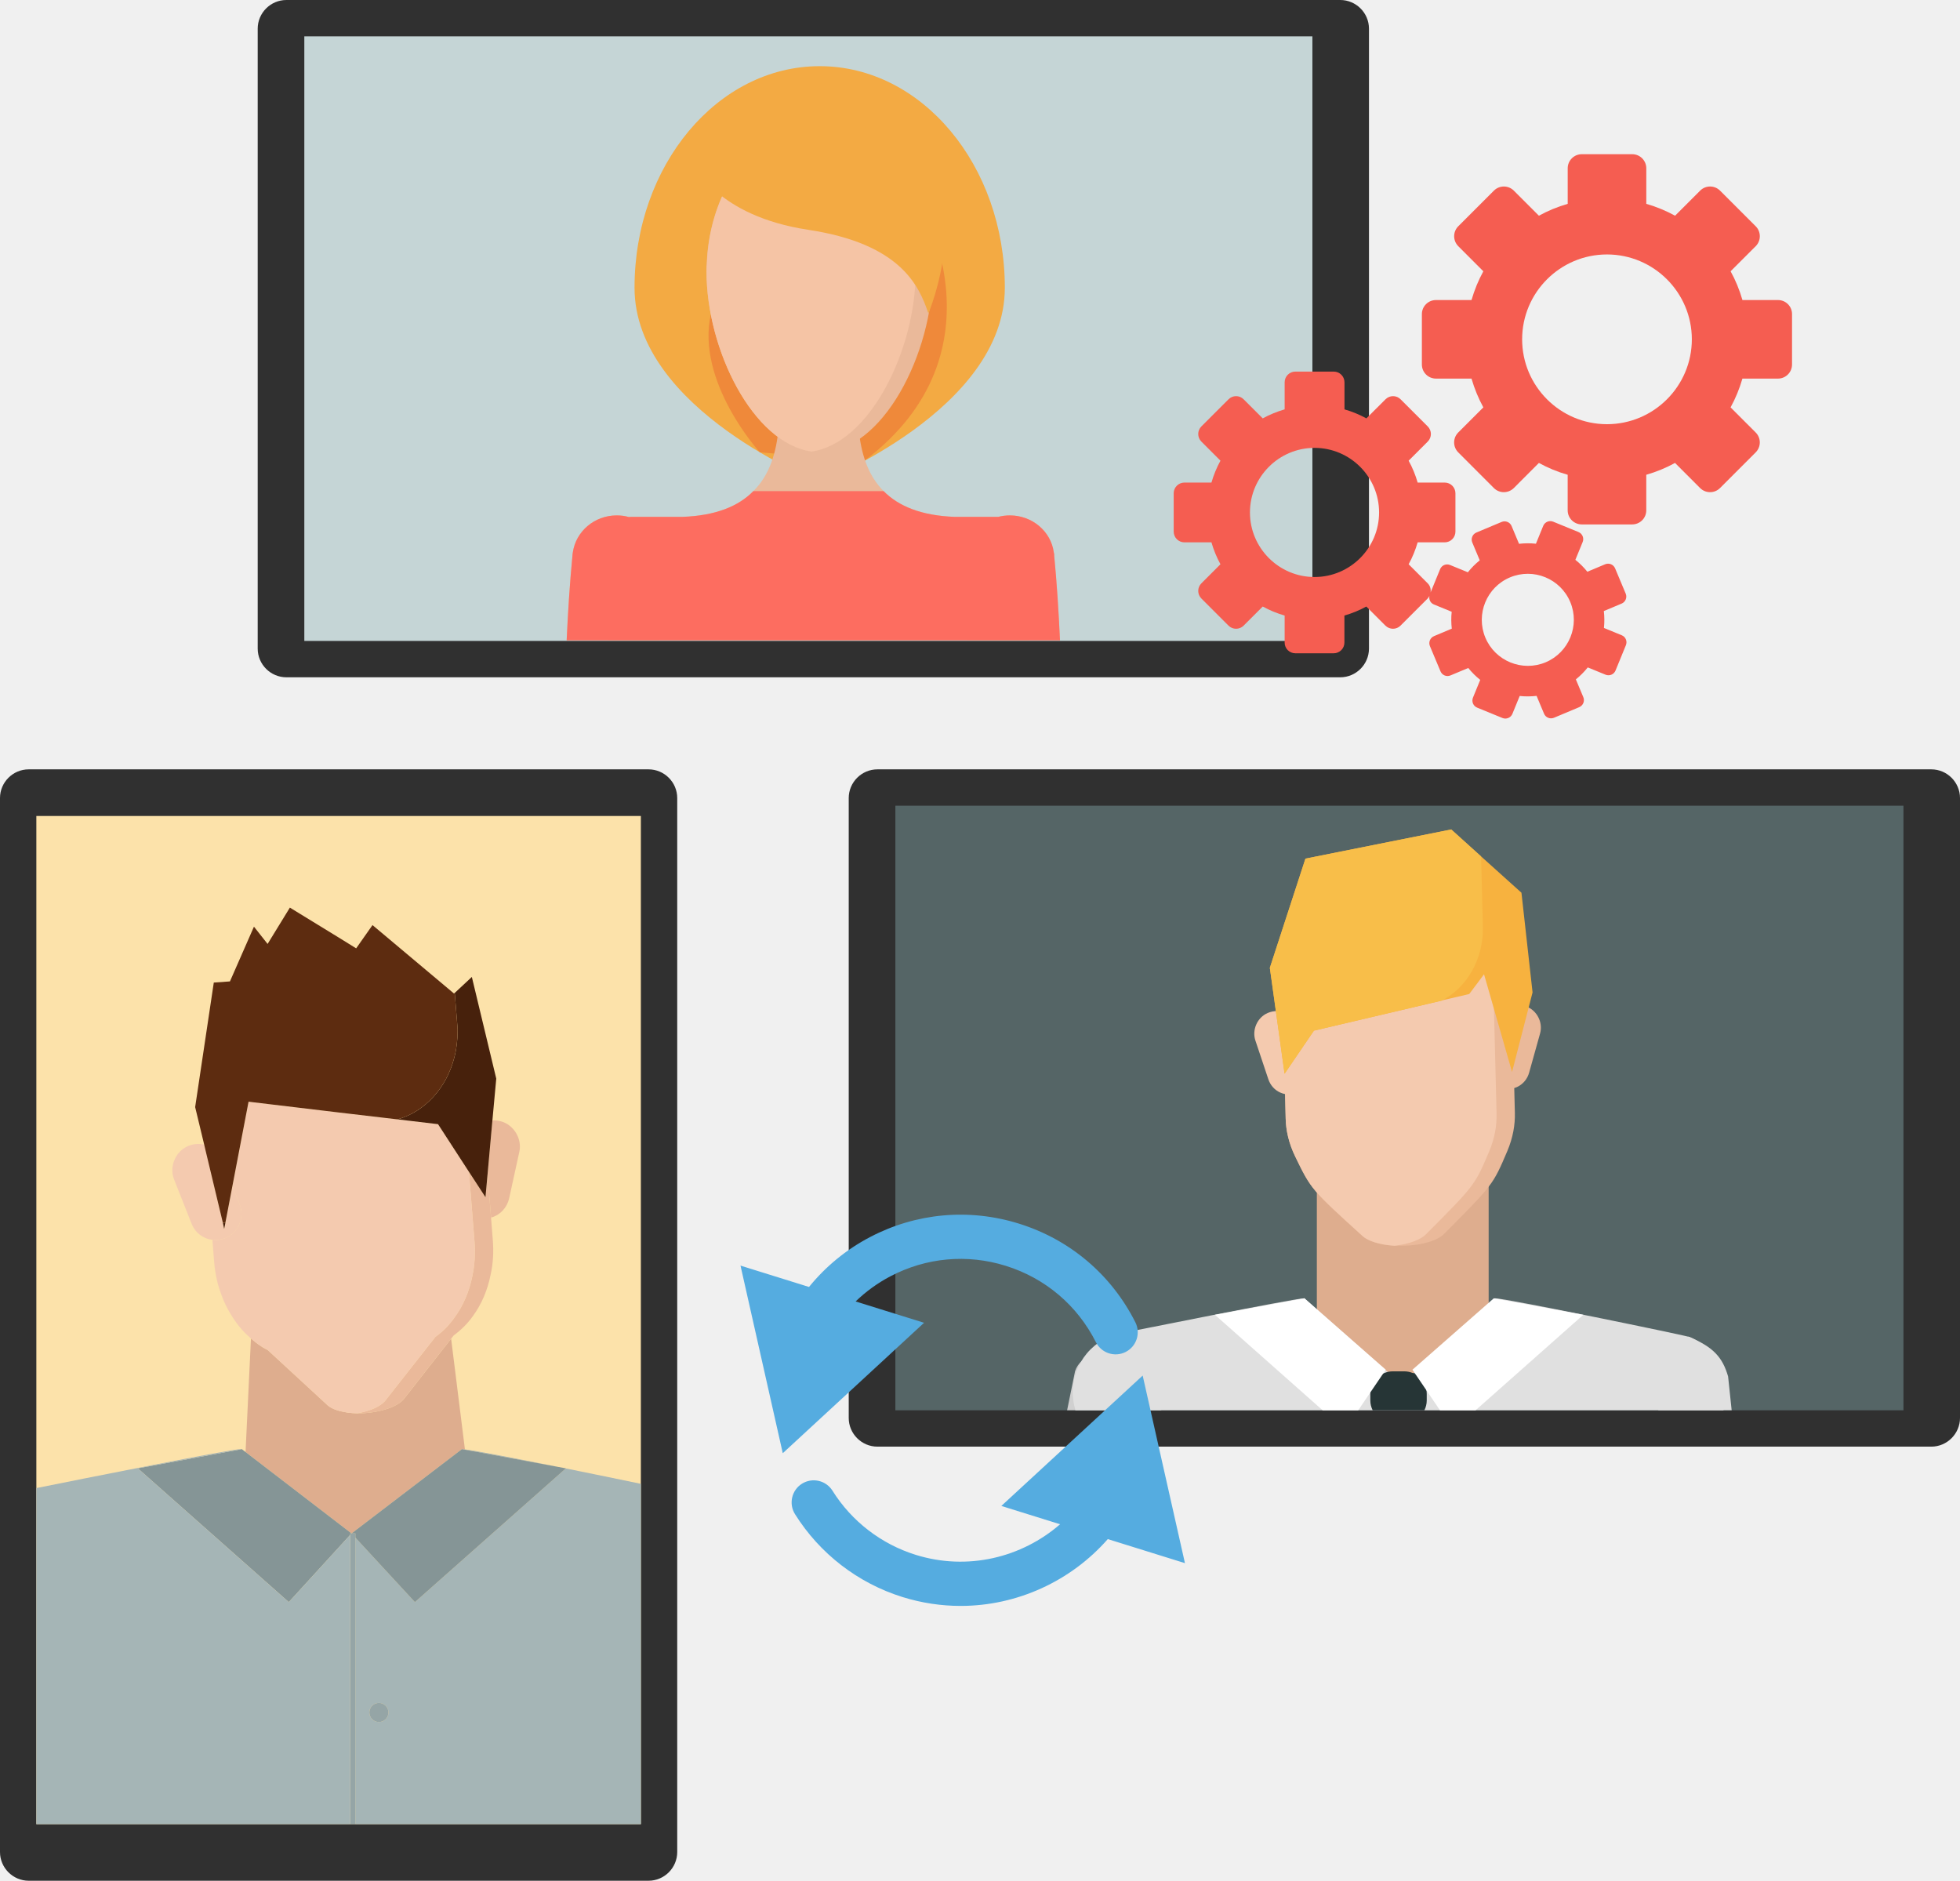
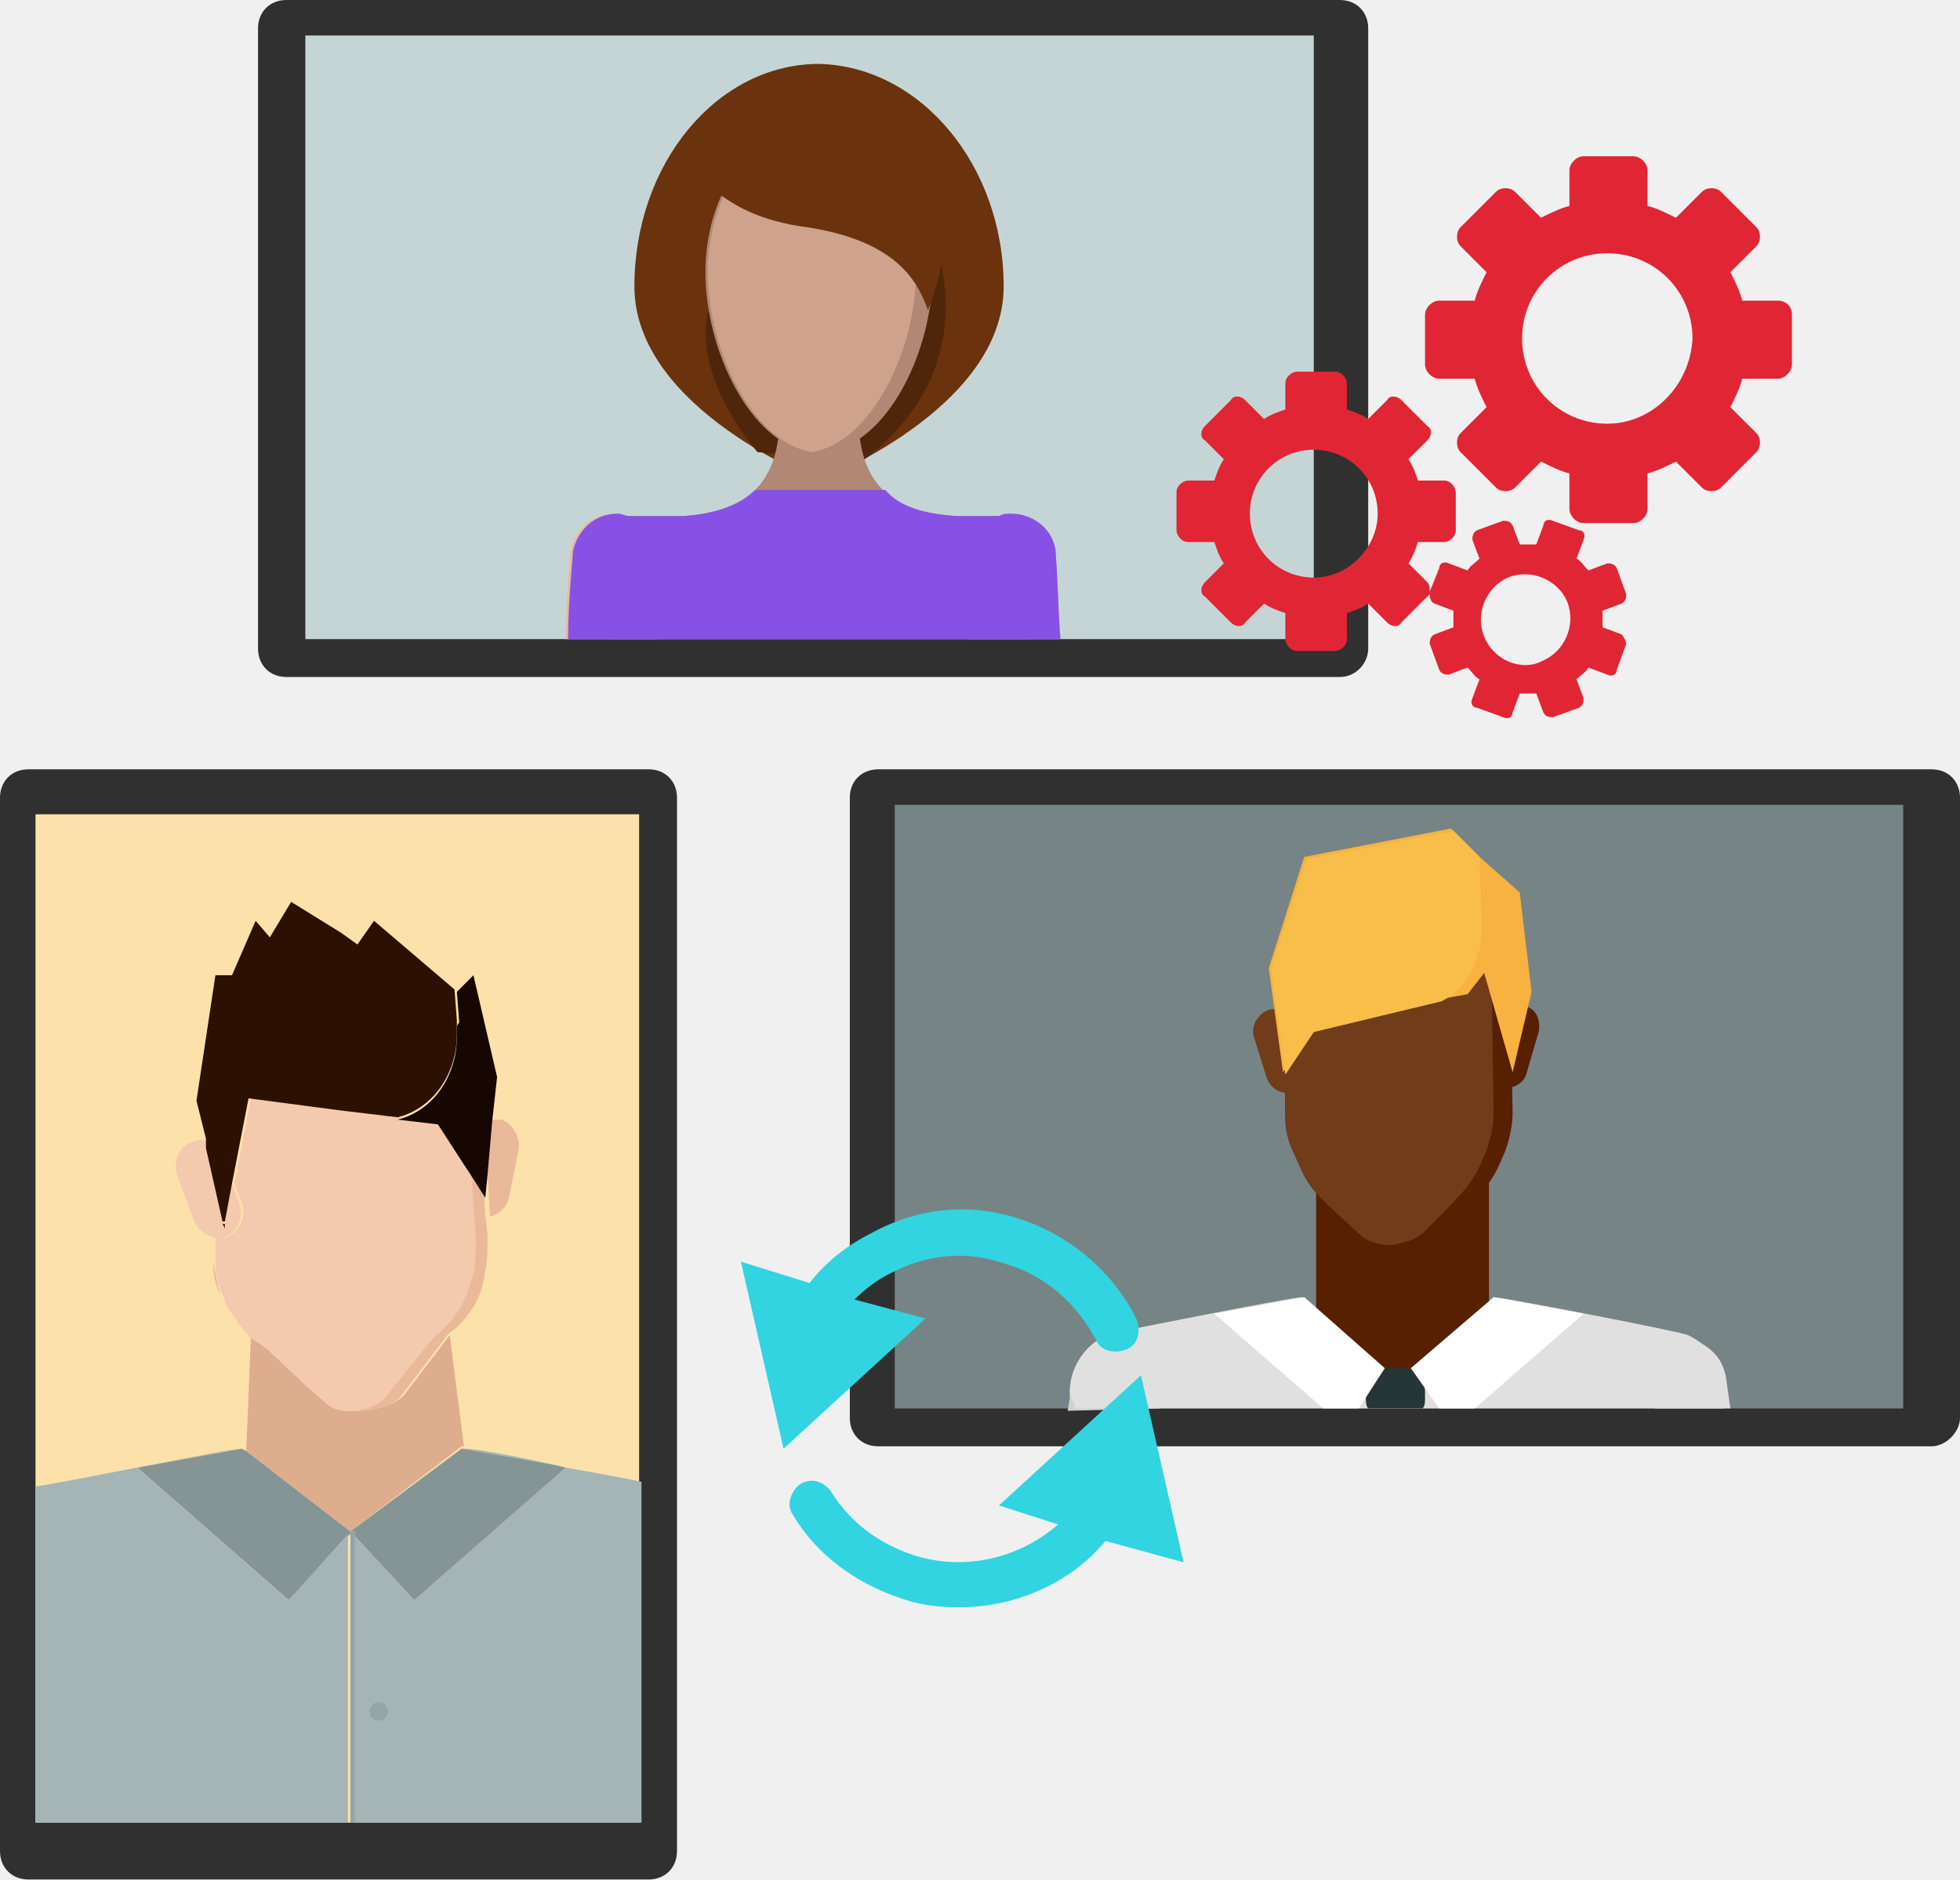
- <svg xmlns="http://www.w3.org/2000/svg" version="1.1" id="illustrations" x="0px" y="0px" viewBox="0 0 82.767 79.412" style="enable-background:new 0 0 82.767 79.412;" xml:space="preserve">
-   <g>
-     <g>
-       <g>
-         <path style="fill:#303030;" d="M81.555,61.083H37.052c-0.667,0-1.212-0.545-1.212-1.212V33.697c0-0.667,0.545-1.212,1.212-1.212     h44.503c0.667,0,1.212,0.545,1.212,1.212v26.173C82.767,60.537,82.221,61.083,81.555,61.083z" />
-       </g>
-       <g>
-         <rect x="37.81" y="34.02" style="fill:#556566;" width="42.569" height="25.529" />
-       </g>
-       <g>
-         <g>
-           <path style="fill:#E0E0E0;" d="M73.125,59.548l-0.151-1.431c-0.231-0.789-0.606-1.244-1.684-1.681l-1.267,3.111H73.125z" />
-         </g>
-         <g>
-           <path style="fill:#D0D0D0;" d="M49.049,59.548c-0.109-0.105-0.193-0.186-0.232-0.224l-1.777-1.807      c-0.518-0.525-1.407-0.32-1.642,0.379l-0.336,1.651H49.049z" />
-         </g>
-         <g>
-           <rect x="55.608" y="49.593" style="fill:#DEAD8E;" width="7.255" height="8.379" />
-         </g>
-         <g>
-           <g>
-             <path style="fill:#EAB99A;" d="M63.345,45.921L63.345,45.921c0.524,0.192,1.077-0.092,1.227-0.629l0.464-1.66       c0.128-0.461-0.134-0.971-0.583-1.135l0,0c-0.524-0.192-1.077,0.092-1.227,0.629l-0.464,1.66       C62.633,45.246,62.896,45.757,63.345,45.921z" />
-           </g>
-           <g>
-             <path style="fill:#EAB99A;" d="M63.821,41.029l0.149,5.966c0.012,0.485-0.074,1.032-0.323,1.617       c-0.604,1.418-0.604,1.418-2.675,3.497c-0.246,0.252-0.897,0.481-1.701,0.488c-0.135,0.004-0.264,0.006-0.387,0.003       c-0.629-0.038-1.125-0.205-1.342-0.405c-2.173-1.973-2.173-1.973-2.847-3.359c-0.278-0.571-0.392-1.113-0.404-1.598       l-0.149-5.966c-0.046-1.827,1.236-3.355,2.848-3.395l3.816-0.096C62.419,37.74,63.775,39.202,63.821,41.029z" />
-           </g>
-           <g>
-             <path style="fill:#F4CAAF;" d="M63.047,41.048l0.15,5.966c0.012,0.485-0.068,1.032-0.317,1.617       c-0.604,1.418-0.604,1.418-2.675,3.497c-0.211,0.211-0.694,0.403-1.319,0.472c-0.629-0.038-1.125-0.205-1.342-0.405       c-2.173-1.973-2.173-1.973-2.847-3.359c-0.278-0.571-0.392-1.113-0.404-1.598l-0.149-5.966       c-0.046-1.827,1.236-3.355,2.848-3.395l3.042-0.077C61.646,37.76,63.002,39.221,63.047,41.048z" />
-           </g>
-           <g>
-             <path style="fill:#F4CAAF;" d="M54.816,46.135L54.816,46.135c-0.515,0.217-1.081-0.038-1.257-0.567l-0.547-1.635       c-0.151-0.453,0.085-0.977,0.525-1.163l0,0c0.515-0.218,1.08,0.038,1.258,0.567l0.546,1.634       C55.493,45.425,55.257,45.949,54.816,46.135z" />
-           </g>
-           <g>
-             <polygon style="fill:#F7B23F;" points="64.717,41.904 63.851,45.263 62.668,41.138 62.044,41.971 60.901,42.239 60.896,42.246        55.484,43.518 54.245,45.337 53.623,40.866 55.126,36.254 61.284,35.023 62.544,36.162 64.248,37.694      " />
-           </g>
-           <g>
-             <path style="fill:#F8BE49;" d="M62.544,36.162l0.074,2.97c0.034,1.368-0.68,2.57-1.717,3.107l-0.006,0.007l-5.411,1.272       l-1.239,1.819l-0.622-4.471l1.503-4.611l6.157-1.231L62.544,36.162z" />
-           </g>
-         </g>
-         <g>
-           <path style="fill:#E0E0E0;" d="M45.362,59.344c0.016,0.068,0.034,0.136,0.05,0.205h27.364c0.013-0.057,0.028-0.113,0.041-0.17      c0-0.014,0.007-0.028,0.007-0.042c0.279-1.208-0.363-2.416-1.473-2.884c-0.118-0.052-7.75-1.634-8.226-1.634l-3.593,3.932      l-4.45-3.932c-0.403,0-7.46,1.423-7.855,1.501c-1.236,0.3-2.039,1.473-1.913,2.709C45.32,59.134,45.341,59.239,45.362,59.344z" />
-         </g>
-         <g>
-           <path style="fill:#263536;" d="M60.149,59.548c0.062-0.126,0.099-0.265,0.099-0.414v-0.277c0-0.525-0.43-0.954-0.954-0.954      H58.82c-0.525,0-0.954,0.429-0.954,0.954v0.277c0,0.149,0.038,0.288,0.099,0.414H60.149z" />
-         </g>
-         <g>
-           <polygon style="fill:#FFFFFF;" points="62.31,59.548 66.86,55.516 63.081,54.819 59.645,57.835 60.808,59.548     " />
-         </g>
-         <g>
-           <polygon style="fill:#FFFFFF;" points="57.354,59.548 58.518,57.835 55.082,54.819 51.303,55.516 55.853,59.548     " />
-         </g>
-       </g>
-     </g>
-     <g>
-       <g>
-         <path style="fill:#303030;" d="M56.597,28.598H12.094c-0.667,0-1.212-0.545-1.212-1.212V1.212C10.882,0.545,11.427,0,12.094,0     h44.503c0.667,0,1.212,0.545,1.212,1.212v26.174C57.808,28.052,57.263,28.598,56.597,28.598z" />
-       </g>
-       <g>
-         <rect x="12.851" y="1.535" style="fill:#C5D5D6;" width="42.569" height="25.528" />
-       </g>
-       <g>
-         <g>
-           <path style="fill:#F3AA43;" d="M42.432,12.15c0,5.167-7.818,8.217-7.818,8.217s-7.819-3.05-7.819-8.217      c0-5.168,3.501-9.356,7.819-9.356C38.931,2.794,42.432,6.982,42.432,12.15z" />
-         </g>
-         <g>
-           <path style="fill:#EF893A;" d="M38.729,8.292c0,0,3.985,6.503-2.259,11.187l0,0l-4.383-0.38c0,0-2.726-2.984-2.064-5.863l0,0      L38.729,8.292L38.729,8.292z" />
-         </g>
-         <g>
-           <path style="fill:#EAB99A;" d="M27.832,27.036c0.065-1.925,0.095-3.321,0.095-3.479c0-0.824-0.583-1.515-1.368-1.725      c-0.163-0.046-0.334-0.07-0.513-0.07c-0.956,0-1.732,0.684-1.857,1.562c-0.008,0.046-0.016,0.085-0.016,0.132      c-0.114,1.179-0.189,2.376-0.245,3.58H27.832z" />
-         </g>
-         <g>
-           <path style="fill:#EAB99A;" d="M44.761,27.036c-0.056-1.204-0.131-2.4-0.245-3.58c0.008-0.046-0.008-0.085-0.016-0.132      c-0.117-0.878-0.901-1.562-1.857-1.562c-0.171,0-0.334,0.023-0.49,0.062c-0.8,0.202-1.391,0.901-1.391,1.733      c0,0.159,0.031,1.554,0.097,3.479H44.761z" />
-         </g>
-         <g>
-           <path style="fill:#EAB99A;" d="M43.454,27.036l0.961-3.541c0-0.917-0.878-1.671-1.958-1.671h-2.152      c-1.391-0.054-2.354-0.443-2.991-1.087c-0.606-0.606-0.917-1.445-1.034-2.44h-3.426c-0.117,0.995-0.427,1.834-1.042,2.44      c-0.629,0.644-1.593,1.033-2.983,1.087h-2.152c-0.039,0-0.078,0-0.117,0.008c-1.025,0.047-1.841,0.777-1.841,1.663l0.96,3.541      H43.454z" />
-         </g>
-         <g>
-           <path style="fill:#FD6D60;" d="M44.761,27.036c-0.056-1.204-0.131-2.4-0.245-3.58c0.008-0.046-0.008-0.085-0.016-0.132      c-0.117-0.878-0.901-1.562-1.857-1.562c-0.171,0-0.334,0.023-0.49,0.062h-1.849c-1.391-0.054-2.354-0.443-2.991-1.087h-5.501      c-0.629,0.644-1.593,1.033-2.983,1.087h-2.152c-0.039,0-0.078,0-0.117,0.008c-0.163-0.046-0.334-0.07-0.513-0.07      c-0.956,0-1.732,0.684-1.857,1.562c-0.008,0.046-0.016,0.085-0.016,0.132c-0.114,1.179-0.189,2.376-0.245,3.58H44.761z" />
-         </g>
-         <g>
-           <path style="fill:#EAB99A;" d="M39.391,11.467c0,3.455-2.12,7.632-4.758,7.632c-0.126,0-0.244-0.008-0.361-0.032      c-2.473-0.353-4.436-4.302-4.436-7.6c0-3.305,1.94-6.006,4.413-6.25c0.118-0.008,0.235-0.016,0.361-0.016      C37.247,5.202,39.391,8.004,39.391,11.467z" />
-         </g>
-         <g>
-           <path style="fill:#F5C4A5;" d="M38.668,11.467c0,3.298-1.932,7.247-4.397,7.6c-2.473-0.353-4.436-4.302-4.436-7.6      c0-0.102,0-0.212,0.016-0.314c0.079-2.3,1.107-4.279,2.584-5.26c0.416-0.283,0.855-0.479,1.327-0.589l0.031-0.008      c0.008-0.007,0.023-0.007,0.032-0.007c0.141-0.032,0.282-0.055,0.424-0.071c0.306,0.031,0.604,0.102,0.895,0.204      c1.798,0.644,3.172,2.614,3.462,5.064C38.645,10.807,38.668,11.137,38.668,11.467z" />
-         </g>
-         <g>
-           <path style="fill:#F3AA43;" d="M29.324,6.955c0,0,0.913,2.159,4.807,2.748c3.895,0.589,4.68,2.356,5.073,3.533      c0,0,2.159-5.103-1.112-7.066C34.82,4.207,30.763,3.683,29.324,6.955z" />
-         </g>
-       </g>
-     </g>
-     <g>
-       <g>
-         <path style="fill:#303030;" d="M0,78.2V33.697c0-0.667,0.545-1.212,1.212-1.212h26.174c0.667,0,1.212,0.545,1.212,1.212V78.2     c0,0.667-0.545,1.212-1.212,1.212H1.212C0.545,79.412,0,78.866,0,78.2z" />
-       </g>
-       <g>
-         <rect x="1.535" y="34.454" style="fill:#FCE2AA;" width="25.528" height="42.569" />
-       </g>
-       <g>
-         <g>
-           <path style="fill:#DEAD8E;" d="M14.844,64.748l4.662-3.56l0.001,0v0c0.024,0,0.071,0.005,0.126,0.012l-0.583-4.675l-0.017,0.022      l-1.939,2.475c-0.292,0.422-1.201,0.657-2.004,0.657c-0.127-0.003-0.252-0.014-0.373-0.029      c-0.012-0.001-0.024-0.001-0.036-0.003c-0.022-0.003-0.042-0.009-0.064-0.013c-0.361-0.056-0.671-0.167-0.84-0.35l-0.768-0.709      L11.3,57.001c-0.144-0.066-0.284-0.157-0.421-0.256c-0.06-0.043-0.116-0.092-0.174-0.14c-0.033-0.029-0.07-0.053-0.102-0.083      c-0.002-0.002-0.004-0.004-0.006-0.006l-0.228,4.792L14.844,64.748L14.844,64.748z" />
-         </g>
-         <g>
-           <path style="fill:#EAB99A;" d="M20.737,51.411c0.365-0.097,0.666-0.397,0.763-0.811l0.43-1.963      c0.122-0.544-0.219-1.12-0.747-1.282c-0.114-0.032-0.219-0.048-0.333-0.048c-0.016,0-0.041,0-0.057,0.008l-0.203,2.256      L20.737,51.411z" />
-         </g>
-         <g>
-           <path style="fill:#EAB99A;" d="M9.045,53.281l-0.036-0.452l0.035,0.449c0.04,0.503,0.146,0.982,0.316,1.42      c0.106,0.291,0.24,0.561,0.393,0.811c-0.151-0.25-0.284-0.52-0.39-0.809C9.192,54.263,9.085,53.782,9.045,53.281z" />
-         </g>
-         <g>
-           <path style="fill:#EAB99A;" d="M14.681,59.647c-0.023-0.003-0.042-0.009-0.064-0.013C14.639,59.638,14.658,59.645,14.681,59.647      z" />
-         </g>
-         <g>
-           <path style="fill:#EAB99A;" d="M10.705,56.605c-0.077-0.063-0.153-0.129-0.226-0.2c0.038,0.037,0.075,0.074,0.117,0.112      c0.002,0.002,0.004,0.004,0.006,0.006C10.635,56.553,10.672,56.577,10.705,56.605z" />
-         </g>
-         <g>
-           <path style="fill:#EAB99A;" d="M10.879,56.745c0.137,0.1,0.277,0.19,0.421,0.256l1.708,1.574L11.3,56.998      C11.154,56.93,11.015,56.841,10.879,56.745z" />
-         </g>
-         <g>
-           <path style="fill:#EAB99A;" d="M20.501,50.551l-0.698-1.071l0,0l0.233,2.926c0.04,0.509,0.011,1-0.088,1.466      c-0.132,0.67-0.393,1.265-0.751,1.752c-0.227,0.329-0.506,0.607-0.811,0.825l-2.071,2.633c-0.196,0.295-0.68,0.497-1.227,0.594      c-0.127-0.002-0.251-0.012-0.372-0.026c0.121,0.015,0.246,0.025,0.373,0.029c0.803,0,1.712-0.235,2.004-0.657l1.939-2.475      l0.017-0.022l0.112-0.14c0.3-0.219,0.584-0.495,0.812-0.82c0.357-0.487,0.617-1.087,0.747-1.752      c0.105-0.471,0.13-0.958,0.089-1.469l-0.073-0.933l-0.146-1.842L20.501,50.551z" />
-         </g>
-         <g>
-           <path style="fill:#F4CAAF;" d="M10.705,56.605c0.058,0.047,0.114,0.097,0.174,0.14c0.136,0.096,0.275,0.185,0.42,0.252      l1.709,1.578l0.768,0.709c0.169,0.183,0.479,0.295,0.84,0.35c0.022,0.003,0.041,0.01,0.064,0.013      c0.012,0.001,0.024,0.001,0.036,0.003c0.12,0.014,0.244,0.024,0.372,0.026c0.547-0.098,1.031-0.299,1.227-0.594l2.071-2.633      c0.305-0.218,0.584-0.497,0.811-0.825c0.358-0.487,0.619-1.082,0.751-1.752c0.1-0.466,0.129-0.958,0.088-1.466l-0.233-2.926      l-0.227-0.349l-1.079-1.663l-1.712-0.203l-2.491-0.292l-3.797-0.454l-0.682,3.562l0,0l0.308,0.779      c0.205,0.518-0.036,1.141-0.537,1.386c-0.202,0.099-0.414,0.128-0.616,0.104l0.038,0.479l0.036,0.452      c0.04,0.501,0.147,0.982,0.318,1.418c0.106,0.29,0.239,0.559,0.39,0.809c0.187,0.31,0.402,0.59,0.644,0.824      c0.026,0.027,0.056,0.047,0.082,0.073C10.552,56.477,10.628,56.542,10.705,56.605z" />
-         </g>
-         <g>
-           <path style="fill:#F4CAAF;" d="M9.587,52.246c0.501-0.245,0.742-0.868,0.537-1.386l-0.308-0.779l-0.3,1.566L9.466,51.89      L9.41,51.622l-0.738-3.083l-0.048-0.207c-0.236-0.056-0.494-0.036-0.736,0.083c-0.5,0.245-0.742,0.868-0.537,1.386l0.739,1.866      c0.156,0.396,0.5,0.64,0.881,0.685C9.173,52.374,9.385,52.344,9.587,52.246z" />
-         </g>
-         <g>
-           <path style="fill:#47210C;" d="M19.325,43.508c0,0.406-0.048,0.804-0.146,1.168c-0.333,1.266-1.233,2.264-2.394,2.588      l1.712,0.203l1.079,1.663l0.227,0.349l0,0l0.698,1.071l0.089-0.982l0.203-2.256l0.163-1.769l-1.031-4.292l-0.722,0.673      l0.105,1.314C19.317,43.329,19.325,43.419,19.325,43.508z" />
-         </g>
-         <g>
-           <path style="fill:#47210C;" d="M9.466,51.89l0.049-0.243c-0.033-0.008-0.073-0.008-0.105-0.024L9.466,51.89z" />
-         </g>
-         <g>
-           <path style="fill:#5D2C10;" d="M8.671,48.539l0.738,3.083c0.032,0.016,0.073,0.016,0.105,0.024l0.3-1.566l0,0l0.682-3.562      l3.797,0.454l2.491,0.292c1.161-0.324,2.061-1.322,2.394-2.588c0.098-0.365,0.146-0.763,0.146-1.168      c0-0.089-0.008-0.178-0.016-0.268l-0.105-1.314l-0.032,0.024l-3.441-2.889l-0.69,0.982l-0.746-0.462l-2.053-1.258L11.3,39.857      l-0.576-0.73L9.71,41.439l-0.682,0.049l-0.787,5.258l0.381,1.582l0.001,0.004L8.671,48.539z" />
-         </g>
-         <g>
-           <path style="fill:#A5B5B6;" d="M17.521,67.648l-2.516-2.726v12.101h12.058v-14.37c-0.925-0.193-2.061-0.426-3.171-0.65      L17.521,67.648z M16,72.71c-0.223,0-0.404-0.181-0.404-0.403c0-0.223,0.181-0.403,0.404-0.403c0.223,0,0.403,0.181,0.403,0.403      C16.404,72.529,16.223,72.71,16,72.71z" />
-         </g>
-         <g>
-           <path style="fill:#A5B5B6;" d="M19.507,61.189l4.002,0.738c-1.768-0.354-3.389-0.666-3.876-0.727      C19.578,61.193,19.532,61.188,19.507,61.189L19.507,61.189z" />
-         </g>
-         <g>
-           <polygon style="fill:#859596;" points="12.195,67.648 14.79,64.807 14.79,64.748 14.844,64.748 14.844,64.748 10.368,61.309       10.211,61.188 10.167,61.197 5.819,61.999     " />
-         </g>
-         <g>
-           <polygon style="fill:#859596;" points="19.507,61.189 19.506,61.188 14.844,64.748 14.844,64.748 15.005,64.748 15.005,64.923       17.521,67.648 23.892,62.004 23.897,61.999 23.509,61.927     " />
-         </g>
-         <g>
-           <polygon style="fill:#95A5A6;" points="15.005,64.923 15.005,64.748 14.844,64.748 14.79,64.748 14.79,64.807 14.79,77.024       15.005,77.024     " />
-         </g>
-         <g>
-           <circle style="fill:#95A5A6;" cx="16" cy="72.307" r="0.403" />
-         </g>
-         <g>
-           <path style="fill:#A5B5B6;" d="M12.195,67.648l-6.376-5.65l4.348-0.802c-0.002-0.003-0.005-0.005-0.007-0.008      c-0.41,0-6.745,1.268-8.625,1.644v4.291v9.9h1.816H14.79V64.807L12.195,67.648z" />
-         </g>
-       </g>
-     </g>
-     <g>
-       <g>
-         <path style="fill:#F55D51;" d="M75.081,12.669H73.58c-0.123-0.427-0.29-0.834-0.5-1.215l1.06-1.059     c0.232-0.232,0.232-0.609,0-0.841l-1.506-1.505c-0.232-0.232-0.608-0.232-0.84,0l-1.059,1.059     c-0.381-0.21-0.789-0.377-1.215-0.501V7.106c0-0.329-0.267-0.595-0.595-0.595h-2.129c-0.328,0-0.595,0.266-0.595,0.595v1.501     c-0.427,0.123-0.834,0.291-1.216,0.501l-1.059-1.059c-0.233-0.232-0.608-0.232-0.841,0l-1.505,1.505     c-0.232,0.232-0.232,0.608,0,0.841l1.059,1.06c-0.21,0.38-0.376,0.789-0.5,1.214h-1.501c-0.329,0-0.595,0.267-0.595,0.594v2.129     c0,0.328,0.267,0.594,0.595,0.594h1.501c0.124,0.426,0.291,0.834,0.5,1.215l-1.06,1.06c-0.232,0.233-0.232,0.608,0,0.84     l1.505,1.507c0.232,0.231,0.607,0.231,0.841,0l1.06-1.061c0.381,0.211,0.788,0.378,1.215,0.5v1.502     c0,0.329,0.267,0.594,0.595,0.594h2.129c0.328,0,0.595-0.265,0.595-0.594v-1.502c0.426-0.123,0.833-0.29,1.214-0.5l1.06,1.061     c0.232,0.231,0.608,0.231,0.84,0l1.506-1.507c0.232-0.232,0.232-0.607,0-0.84l-1.06-1.06c0.21-0.381,0.377-0.789,0.5-1.215h1.501     c0.329,0,0.594-0.267,0.594-0.594v-2.129C75.676,12.936,75.411,12.669,75.081,12.669z M67.86,17.911     c-1.976,0-3.583-1.607-3.583-3.584c0-1.976,1.606-3.583,3.583-3.583c1.976,0,3.583,1.608,3.583,3.583     C71.443,16.304,69.835,17.911,67.86,17.911z" />
-       </g>
-       <g>
-         <path style="fill:#F55D51;" d="M68.483,26.823l-0.752-0.308c0.025-0.235,0.023-0.475-0.004-0.714l0.751-0.315     c0.164-0.069,0.242-0.258,0.172-0.422l-0.447-1.065c-0.068-0.164-0.256-0.242-0.422-0.173l-0.751,0.315     c-0.151-0.188-0.32-0.356-0.505-0.503l0.308-0.753c0.067-0.165-0.012-0.353-0.176-0.42l-1.07-0.438     c-0.164-0.066-0.353,0.013-0.42,0.178l-0.308,0.753c-0.235-0.025-0.474-0.024-0.713,0.004l-0.315-0.752     c-0.068-0.164-0.257-0.24-0.422-0.171l-1.065,0.447c-0.164,0.068-0.241,0.258-0.172,0.421l0.315,0.752     c-0.187,0.151-0.356,0.32-0.502,0.505l-0.752-0.308c-0.166-0.067-0.353,0.011-0.42,0.177l-0.403,0.984     c0.021-0.137-0.014-0.28-0.12-0.386l-0.806-0.806c0.16-0.29,0.287-0.601,0.381-0.925h1.142c0.25,0,0.453-0.203,0.453-0.452     v-1.621c0-0.248-0.203-0.451-0.453-0.451h-1.142c-0.094-0.324-0.221-0.634-0.381-0.924l0.807-0.807     c0.177-0.177,0.177-0.463,0-0.639l-1.146-1.145c-0.175-0.179-0.461-0.179-0.639,0l-0.806,0.805     c-0.29-0.16-0.601-0.287-0.925-0.381v-1.142c0-0.25-0.203-0.453-0.452-0.453H54.7c-0.25,0-0.452,0.203-0.452,0.453v1.142     c-0.325,0.095-0.635,0.221-0.925,0.381l-0.806-0.805c-0.177-0.179-0.463-0.179-0.64,0l-1.146,1.145     c-0.176,0.176-0.176,0.462,0,0.639l0.807,0.807c-0.16,0.29-0.287,0.6-0.381,0.924h-1.142c-0.25,0-0.452,0.203-0.452,0.451v1.621     c0,0.249,0.202,0.452,0.452,0.452h1.142c0.094,0.324,0.221,0.635,0.381,0.925l-0.806,0.806c-0.177,0.176-0.177,0.463,0,0.64     l1.145,1.145c0.177,0.177,0.463,0.177,0.64,0l0.806-0.806c0.29,0.16,0.6,0.287,0.925,0.381v1.142     c0,0.249,0.202,0.451,0.452,0.451h1.62c0.249,0,0.452-0.202,0.452-0.451v-1.142c0.324-0.094,0.635-0.221,0.925-0.381l0.806,0.806     c0.178,0.177,0.464,0.177,0.639,0l1.146-1.145c0.033-0.033,0.054-0.072,0.074-0.111c-0.031,0.149,0.041,0.303,0.188,0.363     l0.752,0.308c-0.025,0.235-0.023,0.474,0.004,0.713l-0.751,0.316c-0.164,0.069-0.24,0.258-0.172,0.422l0.447,1.065     c0.069,0.164,0.257,0.242,0.421,0.172l0.751-0.314c0.151,0.187,0.32,0.355,0.505,0.502L62.2,29.458     c-0.066,0.165,0.012,0.354,0.177,0.421l1.069,0.438c0.165,0.067,0.353-0.012,0.42-0.177l0.308-0.753     c0.235,0.025,0.474,0.023,0.713-0.004l0.314,0.75c0.069,0.166,0.258,0.242,0.422,0.173l1.065-0.447     c0.164-0.07,0.242-0.258,0.172-0.423l-0.315-0.75c0.188-0.151,0.356-0.32,0.503-0.505l0.753,0.308     c0.164,0.067,0.353-0.012,0.42-0.177l0.437-1.068C68.727,27.077,68.648,26.89,68.483,26.823z M55.51,24.364     c-1.503,0-2.727-1.223-2.727-2.726c0-1.504,1.224-2.727,2.727-2.727c1.502,0,2.726,1.223,2.726,2.727     C58.236,23.141,57.012,24.364,55.51,24.364z M62.724,26.924c-0.414-0.989,0.052-2.13,1.041-2.545     c0.989-0.414,2.129,0.051,2.544,1.04c0.415,0.989-0.053,2.131-1.04,2.546C64.28,28.378,63.138,27.912,62.724,26.924z" />
-       </g>
-     </g>
-     <g>
-       <g>
-         <path style="fill:#55ACE0;" d="M50.038,66.002l-1.785-7.92l-5.968,5.505l2.48,0.773c-1.618,1.406-3.902,1.974-6.095,1.292     c-1.458-0.455-2.708-1.417-3.516-2.709c-0.274-0.436-0.849-0.569-1.287-0.296c-0.437,0.273-0.569,0.85-0.296,1.286     c1.046,1.67,2.659,2.914,4.543,3.501c0.814,0.253,1.639,0.374,2.451,0.374c2.387,0,4.657-1.047,6.215-2.821L50.038,66.002z" />
-       </g>
-       <g>
-         <path style="fill:#55ACE0;" d="M36.131,54.952c0.432-0.416,0.923-0.775,1.469-1.062c1.512-0.793,3.242-0.951,4.871-0.442     c1.667,0.52,3.02,1.665,3.807,3.225c0.233,0.461,0.794,0.646,1.254,0.413c0.46-0.232,0.645-0.793,0.413-1.253     c-1.017-2.016-2.764-3.495-4.918-4.167c-2.106-0.656-4.342-0.453-6.295,0.572c-1.007,0.529-1.873,1.246-2.569,2.102l-2.893-0.901     l1.785,7.921l5.967-5.507L36.131,54.952z" />
-       </g>
-     </g>
-   </g>
+ <svg xmlns="http://www.w3.org/2000/svg" version="1.1" id="illustrations" x="0px" y="0px" viewBox="-438 241.6 82.8 79.4" style="enable-background:new -438 241.6 82.8 79.4;" xml:space="preserve">
+   <style type="text/css">
+ 	.st0{fill:#303030;}
+ 	.st1{fill:#778485;}
+ 	.st2{fill:#E0E0E0;}
+ 	.st3{fill:#D0D0D0;}
+ 	.st4{fill:#572000;}
+ 	.st5{fill:#713C1A;}
+ 	.st6{fill:#F7B23F;}
+ 	.st7{fill:#F8BE49;}
+ 	.st8{fill:#263536;}
+ 	.st9{fill:#FFFFFF;}
+ 	.st10{fill:#C5D5D6;}
+ 	.st11{fill:#6A330D;}
+ 	.st12{fill:#50260A;}
+ 	.st13{fill:#EAB99A;}
+ 	.st14{fill:#B08874;}
+ 	.st15{fill:#8851E6;}
+ 	.st16{fill:#CEA28B;}
+ 	.st17{fill:#FCE2AA;}
+ 	.st18{fill:#DEAD8E;}
+ 	.st19{fill:#F4CAAF;}
+ 	.st20{fill:#160800;}
+ 	.st21{fill:#47210C;}
+ 	.st22{fill:#2C1000;}
+ 	.st23{fill:#A5B5B6;}
+ 	.st24{fill:#859596;}
+ 	.st25{fill:#95A5A6;}
+ 	.st26{fill:#E02634;}
+ 	.st27{fill:#31D4E0;}
+ </style>
+   <path class="st0" d="M-356.4,302.7h-44.5c-0.7,0-1.2-0.5-1.2-1.2v-26.2c0-0.7,0.5-1.2,1.2-1.2h44.5c0.7,0,1.2,0.5,1.2,1.2v26.2  C-355.2,302.1-355.8,302.7-356.4,302.7z" />
+   <rect x="-400.2" y="275.6" class="st1" width="42.6" height="25.5" />
+   <path class="st2" d="M-364.9,301.1l-0.2-1.4c-0.2-0.8-0.6-1.2-1.7-1.7l-1.3,3.1L-364.9,301.1L-364.9,301.1z" />
+   <path class="st3" d="M-389,301.1c-0.1-0.1-0.2-0.2-0.2-0.2l-1.8-1.8c-0.5-0.5-1.4-0.3-1.6,0.4l-0.3,1.7L-389,301.1L-389,301.1z" />
+   <rect x="-382.4" y="291.2" class="st4" width="7.3" height="8.4" />
+   <path class="st4" d="M-374.7,287.5L-374.7,287.5c0.5,0.2,1.1-0.1,1.2-0.6l0.5-1.7c0.1-0.5-0.1-1-0.6-1.1l0,0  c-0.5-0.2-1.1,0.1-1.2,0.6l-0.5,1.7C-375.4,286.8-375.1,287.3-374.7,287.5z" />
+   <path class="st4" d="M-374.2,282.6l0.1,6c0,0.5-0.1,1-0.3,1.6c-0.6,1.4-0.6,1.4-2.7,3.5c-0.2,0.3-0.9,0.5-1.7,0.5  c-0.1,0-0.3,0-0.4,0c-0.6,0-1.1-0.2-1.3-0.4c-2.2-2-2.2-2-2.8-3.4c-0.3-0.6-0.4-1.1-0.4-1.6l-0.1-6c0-1.8,1.2-3.4,2.8-3.4l3.8-0.1  C-375.6,279.3-374.2,280.8-374.2,282.6z" />
+   <path class="st5" d="M-375,282.6l0.1,6c0,0.5-0.1,1-0.3,1.6c-0.6,1.4-0.6,1.4-2.7,3.5c-0.2,0.2-0.7,0.4-1.3,0.5  c-0.6,0-1.1-0.2-1.3-0.4c-2.2-2-2.2-2-2.8-3.4c-0.3-0.6-0.4-1.1-0.4-1.6l-0.1-6c0-1.8,1.2-3.4,2.8-3.4l3-0.1  C-376.4,279.3-375,280.8-375,282.6z" />
+   <path class="st5" d="M-383.2,287.7L-383.2,287.7c-0.5,0.2-1.1,0-1.3-0.6l-0.5-1.6c-0.2-0.5,0.1-1,0.5-1.2l0,0c0.5-0.2,1.1,0,1.3,0.6  l0.5,1.6C-382.5,287-382.7,287.5-383.2,287.7z" />
+   <polygon class="st6" points="-373.3,283.5 -374.1,286.9 -375.3,282.7 -376,283.6 -377.1,283.8 -377.1,283.8 -382.5,285.1   -383.8,286.9 -384.4,282.5 -382.9,277.8 -376.7,276.6 -375.5,277.8 -373.8,279.3 " />
+   <path class="st7" d="M-375.5,277.8l0.1,3c0,1.4-0.7,2.6-1.7,3.1l0,0l-5.4,1.3l-1.2,1.8l-0.6-4.5l1.5-4.6l6.2-1.2L-375.5,277.8z" />
+   <path class="st2" d="M-392.6,300.9c0,0.1,0,0.1,0,0.2h27.4c0-0.1,0-0.1,0-0.2c0,0,0,0,0,0c0.3-1.2-0.4-2.4-1.5-2.9  c-0.1-0.1-7.8-1.6-8.2-1.6l-3.6,3.9l-4.5-3.9c-0.4,0-7.5,1.4-7.9,1.5c-1.2,0.3-2,1.5-1.9,2.7C-392.7,300.7-392.7,300.8-392.6,300.9z  " />
+   <path class="st8" d="M-377.9,301.1c0.1-0.1,0.1-0.3,0.1-0.4v-0.3c0-0.5-0.4-1-1-1h-0.5c-0.5,0-1,0.4-1,1v0.3c0,0.1,0,0.3,0.1,0.4  H-377.9z" />
+   <polygon class="st9" points="-375.7,301.1 -371.1,297.1 -374.9,296.4 -378.4,299.4 -377.2,301.1 " />
+   <polygon class="st9" points="-380.6,301.1 -379.5,299.4 -382.9,296.4 -386.7,297.1 -382.1,301.1 " />
+   <path class="st0" d="M-381.4,270.2h-44.5c-0.7,0-1.2-0.5-1.2-1.2v-26.2c0-0.7,0.5-1.2,1.2-1.2h44.5c0.7,0,1.2,0.5,1.2,1.2V269  C-380.2,269.6-380.7,270.2-381.4,270.2z" />
+   <rect x="-425.1" y="243.1" class="st10" width="42.6" height="25.5" />
+   <path class="st11" d="M-395.6,253.7c0,5.2-7.8,8.2-7.8,8.2s-7.8-3-7.8-8.2c0-5.2,3.5-9.4,7.8-9.4  C-399.1,244.4-395.6,248.6-395.6,253.7z" />
+   <path class="st12" d="M-399.3,249.9c0,0,4,6.5-2.3,11.2l0,0l-4.4-0.4c0,0-2.7-3-2.1-5.9l0,0L-399.3,249.9L-399.3,249.9z" />
+   <path class="st13" d="M-410.2,268.6c0.1-1.9,0.1-3.3,0.1-3.5c0-0.8-0.6-1.5-1.4-1.7c-0.2,0-0.3-0.1-0.5-0.1c-1,0-1.7,0.7-1.9,1.6  c0,0,0,0.1,0,0.1c-0.1,1.2-0.2,2.4-0.2,3.6H-410.2z" />
+   <path class="st13" d="M-393.2,268.6c-0.1-1.2-0.1-2.4-0.2-3.6c0,0,0-0.1,0-0.1c-0.1-0.9-0.9-1.6-1.9-1.6c-0.2,0-0.3,0-0.5,0.1  c-0.8,0.2-1.4,0.9-1.4,1.7c0,0.2,0,1.6,0.1,3.5H-393.2z" />
+   <path class="st14" d="M-394.5,268.6l1-3.5c0-0.9-0.9-1.7-2-1.7h-2.2c-1.4-0.1-2.4-0.4-3-1.1c-0.6-0.6-0.9-1.4-1-2.4h-3.4  c-0.1,1-0.4,1.8-1,2.4c-0.6,0.6-1.6,1-3,1.1h-2.2c0,0-0.1,0-0.1,0c-1,0-1.8,0.8-1.8,1.7l1,3.5H-394.5z" />
+   <path class="st15" d="M-393.2,268.6c-0.1-1.2-0.1-2.4-0.2-3.6c0,0,0-0.1,0-0.1c-0.1-0.9-0.9-1.6-1.9-1.6c-0.2,0-0.3,0-0.5,0.1h-1.8  c-1.4-0.1-2.4-0.4-3-1.1h-5.5c-0.6,0.6-1.6,1-3,1.1h-2.2c0,0-0.1,0-0.1,0c-0.2,0-0.3-0.1-0.5-0.1c-1,0-1.7,0.7-1.9,1.6  c0,0,0,0.1,0,0.1c-0.1,1.2-0.2,2.4-0.2,3.6H-393.2z" />
+   <path class="st14" d="M-398.6,253.1c0,3.5-2.1,7.6-4.8,7.6c-0.1,0-0.2,0-0.4,0c-2.5-0.4-4.4-4.3-4.4-7.6c0-3.3,1.9-6,4.4-6.2  c0.1,0,0.2,0,0.4,0C-400.8,246.8-398.6,249.6-398.6,253.1z" />
+   <path class="st16" d="M-399.3,253.1c0,3.3-1.9,7.2-4.4,7.6c-2.5-0.4-4.4-4.3-4.4-7.6c0-0.1,0-0.2,0-0.3c0.1-2.3,1.1-4.3,2.6-5.3  c0.4-0.3,0.9-0.5,1.3-0.6l0,0c0,0,0,0,0,0c0.1,0,0.3-0.1,0.4-0.1c0.3,0,0.6,0.1,0.9,0.2c1.8,0.6,3.2,2.6,3.5,5.1  C-399.4,252.4-399.3,252.7-399.3,253.1z" />
+   <path class="st11" d="M-408.7,248.5c0,0,0.9,2.2,4.8,2.7c3.9,0.6,4.7,2.4,5.1,3.5c0,0,2.2-5.1-1.1-7.1  C-403.2,245.8-407.2,245.3-408.7,248.5z" />
+   <path class="st0" d="M-438,319.8v-44.5c0-0.7,0.5-1.2,1.2-1.2h26.2c0.7,0,1.2,0.5,1.2,1.2v44.5c0,0.7-0.5,1.2-1.2,1.2h-26.2  C-437.5,321-438,320.5-438,319.8z" />
+   <rect x="-436.5" y="276" class="st17" width="25.5" height="42.6" />
+   <path class="st18" d="M-423.2,306.3l4.7-3.6h0l0,0c0,0,0.1,0,0.1,0l-0.6-4.7l0,0l-1.9,2.5c-0.3,0.4-1.2,0.7-2,0.7  c-0.1,0-0.3,0-0.4,0c0,0,0,0,0,0c0,0,0,0-0.1,0c-0.4-0.1-0.7-0.2-0.8-0.3l-0.8-0.7l-1.7-1.6c-0.1-0.1-0.3-0.2-0.4-0.3  c-0.1,0-0.1-0.1-0.2-0.1c0,0-0.1-0.1-0.1-0.1c0,0,0,0,0,0l-0.2,4.8L-423.2,306.3L-423.2,306.3z" />
+   <path class="st13" d="M-417.3,293c0.4-0.1,0.7-0.4,0.8-0.8l0.4-2c0.1-0.5-0.2-1.1-0.7-1.3c-0.1,0-0.2,0-0.3,0c0,0,0,0-0.1,0  l-0.2,2.3L-417.3,293z" />
+   <path class="st13" d="M-429,294.9l0-0.5L-429,294.9c0,0.5,0.1,1,0.3,1.4c0.1,0.3,0.2,0.6,0.4,0.8c-0.2-0.2-0.3-0.5-0.4-0.8  C-428.8,295.9-428.9,295.4-429,294.9z" />
+   <path class="st13" d="M-423.3,301.2C-423.3,301.2-423.4,301.2-423.3,301.2C-423.4,301.2-423.3,301.2-423.3,301.2z" />
+   <path class="st13" d="M-427.3,298.2c-0.1-0.1-0.2-0.1-0.2-0.2c0,0,0.1,0.1,0.1,0.1c0,0,0,0,0,0  C-427.4,298.1-427.3,298.2-427.3,298.2z" />
+   <path class="st13" d="M-427.1,298.3c0.1,0.1,0.3,0.2,0.4,0.3l1.7,1.6l-1.7-1.6C-426.8,298.5-427,298.4-427.1,298.3z" />
+   <path class="st13" d="M-417.5,292.1l-0.7-1.1l0,0l0.2,2.9c0,0.5,0,1-0.1,1.5c-0.1,0.7-0.4,1.3-0.8,1.8c-0.2,0.3-0.5,0.6-0.8,0.8  l-2.1,2.6c-0.2,0.3-0.7,0.5-1.2,0.6c-0.1,0-0.3,0-0.4,0c0.1,0,0.2,0,0.4,0c0.8,0,1.7-0.2,2-0.7l1.9-2.5l0,0l0.1-0.1  c0.3-0.2,0.6-0.5,0.8-0.8c0.4-0.5,0.6-1.1,0.7-1.8c0.1-0.5,0.1-1,0.1-1.5l-0.1-0.9l-0.1-1.8L-417.5,292.1z" />
+   <path class="st19" d="M-427.3,298.2c0.1,0,0.1,0.1,0.2,0.1c0.1,0.1,0.3,0.2,0.4,0.3l1.7,1.6l0.8,0.7c0.2,0.2,0.5,0.3,0.8,0.3  c0,0,0,0,0.1,0c0,0,0,0,0,0c0.1,0,0.2,0,0.4,0c0.5-0.1,1-0.3,1.2-0.6l2.1-2.6c0.3-0.2,0.6-0.5,0.8-0.8c0.4-0.5,0.6-1.1,0.8-1.8  c0.1-0.5,0.1-1,0.1-1.5l-0.2-2.9l-0.2-0.3l-1.1-1.7l-1.7-0.2l-2.5-0.3l-3.8-0.5l-0.7,3.6l0,0l0.3,0.8c0.2,0.5,0,1.1-0.5,1.4  c-0.2,0.1-0.4,0.1-0.6,0.1l0,0.5l0,0.5c0,0.5,0.1,1,0.3,1.4c0.1,0.3,0.2,0.6,0.4,0.8c0.2,0.3,0.4,0.6,0.6,0.8c0,0,0.1,0,0.1,0.1  C-427.4,298.1-427.4,298.1-427.3,298.2z" />
+   <path class="st19" d="M-428.4,293.8c0.5-0.2,0.7-0.9,0.5-1.4l-0.3-0.8l-0.3,1.6l0,0.2l-0.1-0.3l-0.7-3.1l0-0.2  c-0.2-0.1-0.5,0-0.7,0.1c-0.5,0.2-0.7,0.9-0.5,1.4l0.7,1.9c0.2,0.4,0.5,0.6,0.9,0.7C-428.8,294-428.6,293.9-428.4,293.8z" />
+   <path class="st20" d="M-418.7,285.1c0,0.4,0,0.8-0.1,1.2c-0.3,1.3-1.2,2.3-2.4,2.6l1.7,0.2l1.1,1.7l0.2,0.3l0,0l0.7,1.1l0.1-1  l0.2-2.3l0.2-1.8l-1-4.3l-0.7,0.7l0.1,1.3C-418.7,284.9-418.7,285-418.7,285.1z" />
+   <path class="st21" d="M-428.5,293.5l0-0.2c0,0-0.1,0-0.1,0L-428.5,293.5z" />
+   <path class="st22" d="M-429.3,290.1l0.7,3.1c0,0,0.1,0,0.1,0l0.3-1.6l0,0l0.7-3.6l3.8,0.5l2.5,0.3c1.2-0.3,2.1-1.3,2.4-2.6  c0.1-0.4,0.1-0.8,0.1-1.2c0-0.1,0-0.2,0-0.3l-0.1-1.3l0,0l-3.4-2.9l-0.7,1l-0.7-0.5l-2.1-1.3l-0.9,1.5l-0.6-0.7l-1,2.3l-0.7,0  l-0.8,5.3l0.4,1.6l0,0L-429.3,290.1z" />
+   <path class="st23" d="M-420.5,309.2l-2.5-2.7v12.1h12.1v-14.4c-0.9-0.2-2.1-0.4-3.2-0.6L-420.5,309.2z M-422,314.3  c-0.2,0-0.4-0.2-0.4-0.4c0-0.2,0.2-0.4,0.4-0.4s0.4,0.2,0.4,0.4C-421.6,314.1-421.8,314.3-422,314.3z" />
+   <path class="st23" d="M-418.5,302.8l4,0.7c-1.8-0.4-3.4-0.7-3.9-0.7C-418.4,302.8-418.5,302.8-418.5,302.8L-418.5,302.8z" />
+   <polygon class="st24" points="-425.8,309.2 -423.2,306.4 -423.2,306.3 -423.2,306.3 -423.2,306.3 -427.6,302.9 -427.8,302.8   -427.8,302.8 -432.2,303.6 " />
+   <polygon class="st24" points="-418.5,302.8 -418.5,302.8 -423.2,306.3 -423.2,306.3 -423,306.3 -423,306.5 -420.5,309.2   -414.1,303.6 -414.1,303.6 -414.5,303.5 " />
+   <polygon class="st25" points="-423,306.5 -423,306.3 -423.2,306.3 -423.2,306.3 -423.2,306.4 -423.2,318.6 -423,318.6 " />
+   <circle class="st25" cx="-422" cy="313.9" r="0.4" />
+   <path class="st23" d="M-425.8,309.2l-6.4-5.6l4.3-0.8c0,0,0,0,0,0c-0.4,0-6.7,1.3-8.6,1.6v4.3v9.9h1.8h11.4v-12.2L-425.8,309.2z" />
+   <path class="st26" d="M-362.9,254.3h-1.5c-0.1-0.4-0.3-0.8-0.5-1.2l1.1-1.1c0.2-0.2,0.2-0.6,0-0.8l-1.5-1.5c-0.2-0.2-0.6-0.2-0.8,0  l-1.1,1.1c-0.4-0.2-0.8-0.4-1.2-0.5v-1.5c0-0.3-0.3-0.6-0.6-0.6h-2.1c-0.3,0-0.6,0.3-0.6,0.6v1.5c-0.4,0.1-0.8,0.3-1.2,0.5l-1.1-1.1  c-0.2-0.2-0.6-0.2-0.8,0l-1.5,1.5c-0.2,0.2-0.2,0.6,0,0.8l1.1,1.1c-0.2,0.4-0.4,0.8-0.5,1.2h-1.5c-0.3,0-0.6,0.3-0.6,0.6v2.1  c0,0.3,0.3,0.6,0.6,0.6h1.5c0.1,0.4,0.3,0.8,0.5,1.2l-1.1,1.1c-0.2,0.2-0.2,0.6,0,0.8l1.5,1.5c0.2,0.2,0.6,0.2,0.8,0l1.1-1.1  c0.4,0.2,0.8,0.4,1.2,0.5v1.5c0,0.3,0.3,0.6,0.6,0.6h2.1c0.3,0,0.6-0.3,0.6-0.6v-1.5c0.4-0.1,0.8-0.3,1.2-0.5l1.1,1.1  c0.2,0.2,0.6,0.2,0.8,0l1.5-1.5c0.2-0.2,0.2-0.6,0-0.8l-1.1-1.1c0.2-0.4,0.4-0.8,0.5-1.2h1.5c0.3,0,0.6-0.3,0.6-0.6v-2.1  C-362.3,254.5-362.6,254.3-362.9,254.3z M-370.1,259.5c-2,0-3.6-1.6-3.6-3.6c0-2,1.6-3.6,3.6-3.6c2,0,3.6,1.6,3.6,3.6  C-366.6,257.9-368.2,259.5-370.1,259.5z" />
+   <path class="st26" d="M-369.5,268.4l-0.8-0.3c0-0.2,0-0.5,0-0.7l0.8-0.3c0.2-0.1,0.2-0.3,0.2-0.4l-0.4-1.1c-0.1-0.2-0.3-0.2-0.4-0.2  l-0.8,0.3c-0.2-0.2-0.3-0.4-0.5-0.5l0.3-0.8c0.1-0.2,0-0.4-0.2-0.4l-1.1-0.4c-0.2-0.1-0.4,0-0.4,0.2l-0.3,0.8c-0.2,0-0.5,0-0.7,0  l-0.3-0.8c-0.1-0.2-0.3-0.2-0.4-0.2l-1.1,0.4c-0.2,0.1-0.2,0.3-0.2,0.4l0.3,0.8c-0.2,0.2-0.4,0.3-0.5,0.5l-0.8-0.3  c-0.2-0.1-0.4,0-0.4,0.2l-0.4,1c0-0.1,0-0.3-0.1-0.4l-0.8-0.8c0.2-0.3,0.3-0.6,0.4-0.9h1.1c0.2,0,0.5-0.2,0.5-0.5v-1.6  c0-0.2-0.2-0.5-0.5-0.5h-1.1c-0.1-0.3-0.2-0.6-0.4-0.9l0.8-0.8c0.2-0.2,0.2-0.5,0-0.6l-1.1-1.1c-0.2-0.2-0.5-0.2-0.6,0l-0.8,0.8  c-0.3-0.2-0.6-0.3-0.9-0.4v-1.1c0-0.2-0.2-0.5-0.5-0.5h-1.6c-0.2,0-0.5,0.2-0.5,0.5v1.1c-0.3,0.1-0.6,0.2-0.9,0.4l-0.8-0.8  c-0.2-0.2-0.5-0.2-0.6,0l-1.1,1.1c-0.2,0.2-0.2,0.5,0,0.6l0.8,0.8c-0.2,0.3-0.3,0.6-0.4,0.9h-1.1c-0.2,0-0.5,0.2-0.5,0.5v1.6  c0,0.2,0.2,0.5,0.5,0.5h1.1c0.1,0.3,0.2,0.6,0.4,0.9l-0.8,0.8c-0.2,0.2-0.2,0.5,0,0.6l1.1,1.1c0.2,0.2,0.5,0.2,0.6,0l0.8-0.8  c0.3,0.2,0.6,0.3,0.9,0.4v1.1c0,0.2,0.2,0.5,0.5,0.5h1.6c0.2,0,0.5-0.2,0.5-0.5v-1.1c0.3-0.1,0.6-0.2,0.9-0.4l0.8,0.8  c0.2,0.2,0.5,0.2,0.6,0l1.1-1.1c0,0,0.1-0.1,0.1-0.1c0,0.1,0,0.3,0.2,0.4l0.8,0.3c0,0.2,0,0.5,0,0.7l-0.8,0.3  c-0.2,0.1-0.2,0.3-0.2,0.4l0.4,1.1c0.1,0.2,0.3,0.2,0.4,0.2l0.8-0.3c0.2,0.2,0.3,0.4,0.5,0.5l-0.3,0.8c-0.1,0.2,0,0.4,0.2,0.4  l1.1,0.4c0.2,0.1,0.4,0,0.4-0.2l0.3-0.8c0.2,0,0.5,0,0.7,0l0.3,0.8c0.1,0.2,0.3,0.2,0.4,0.2l1.1-0.4c0.2-0.1,0.2-0.3,0.2-0.4  l-0.3-0.8c0.2-0.2,0.4-0.3,0.5-0.5l0.8,0.3c0.2,0.1,0.4,0,0.4-0.2l0.4-1.1C-369.3,268.7-369.4,268.5-369.5,268.4z M-382.5,266  c-1.5,0-2.7-1.2-2.7-2.7c0-1.5,1.2-2.7,2.7-2.7c1.5,0,2.7,1.2,2.7,2.7C-379.8,264.7-381,266-382.5,266z M-375.3,268.5  c-0.4-1,0.1-2.1,1-2.5c1-0.4,2.1,0.1,2.5,1c0.4,1-0.1,2.1-1,2.5C-373.7,270-374.9,269.5-375.3,268.5z" />
+   <path class="st27" d="M-388,307.6l-1.8-7.9l-6,5.5l2.5,0.8c-1.6,1.4-3.9,2-6.1,1.3c-1.5-0.5-2.7-1.4-3.5-2.7  c-0.3-0.4-0.8-0.6-1.3-0.3c-0.4,0.3-0.6,0.9-0.3,1.3c1,1.7,2.7,2.9,4.5,3.5c0.8,0.3,1.6,0.4,2.5,0.4c2.4,0,4.7-1,6.2-2.8L-388,307.6  z" />
+   <path class="st27" d="M-401.9,296.5c0.4-0.4,0.9-0.8,1.5-1.1c1.5-0.8,3.2-1,4.9-0.4c1.7,0.5,3,1.7,3.8,3.2c0.2,0.5,0.8,0.6,1.3,0.4  c0.5-0.2,0.6-0.8,0.4-1.3c-1-2-2.8-3.5-4.9-4.2c-2.1-0.7-4.3-0.5-6.3,0.6c-1,0.5-1.9,1.2-2.6,2.1l-2.9-0.9l1.8,7.9l6-5.5  L-401.9,296.5z" />
</svg>
